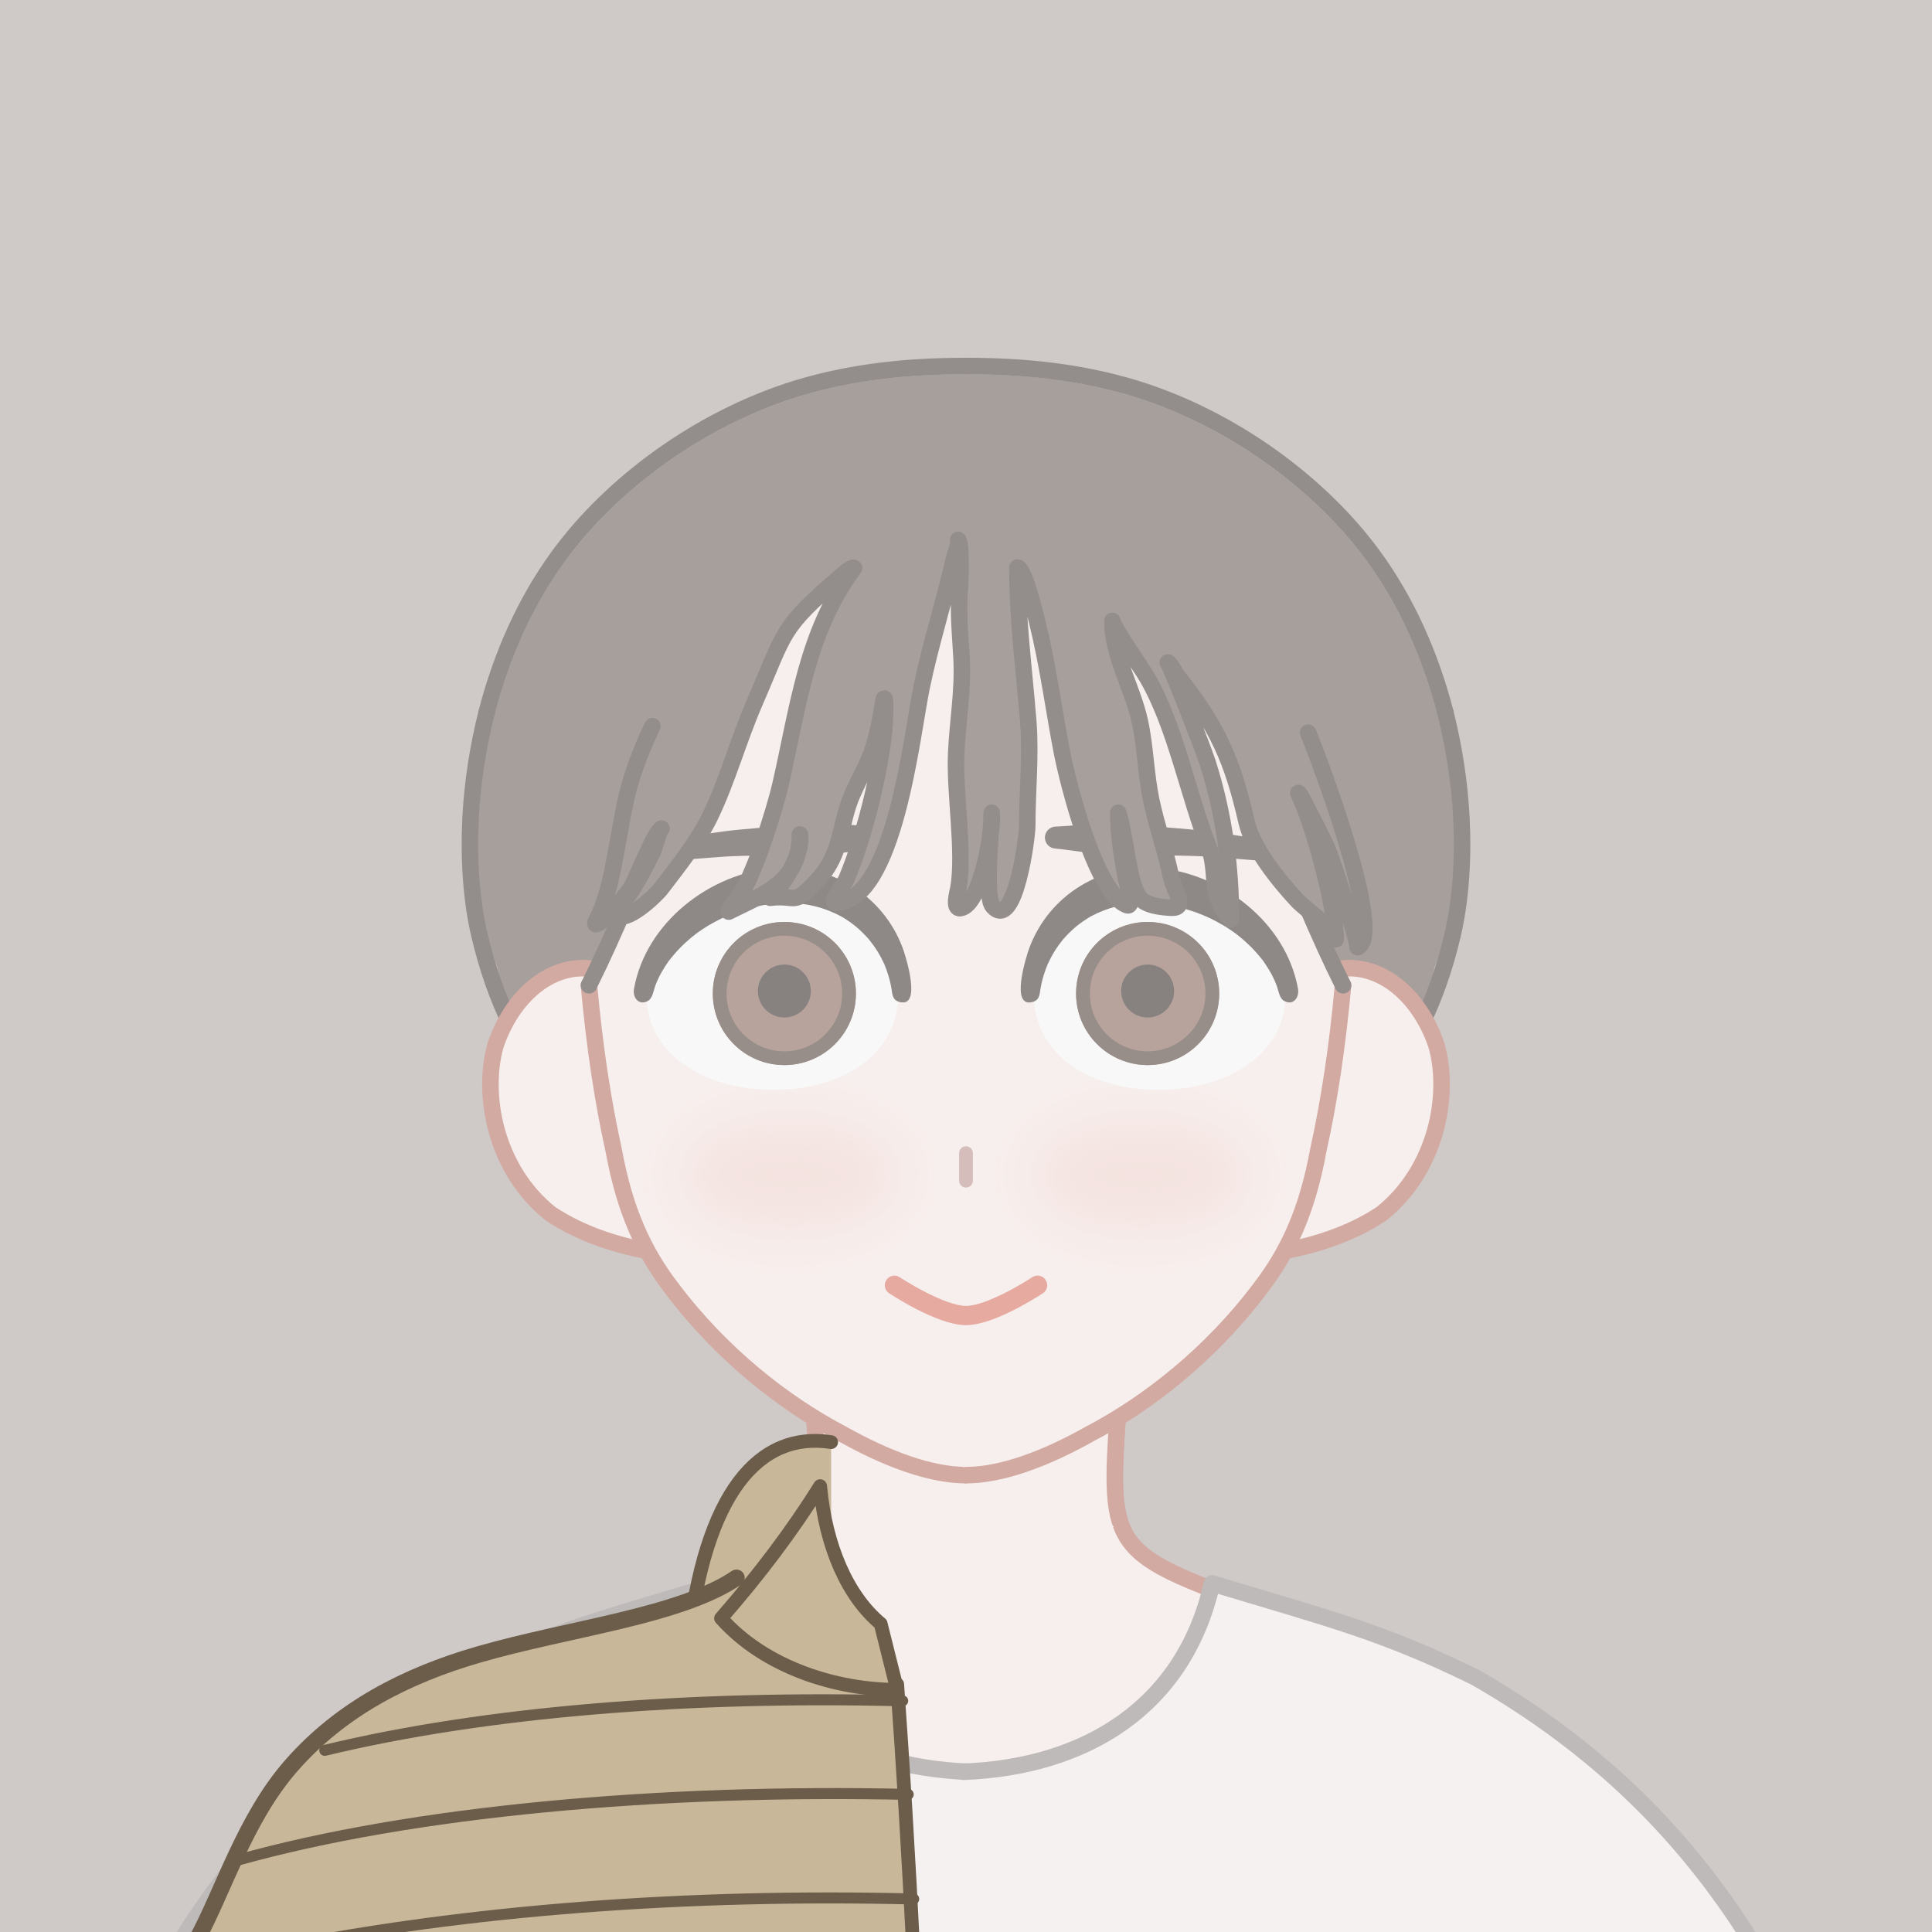
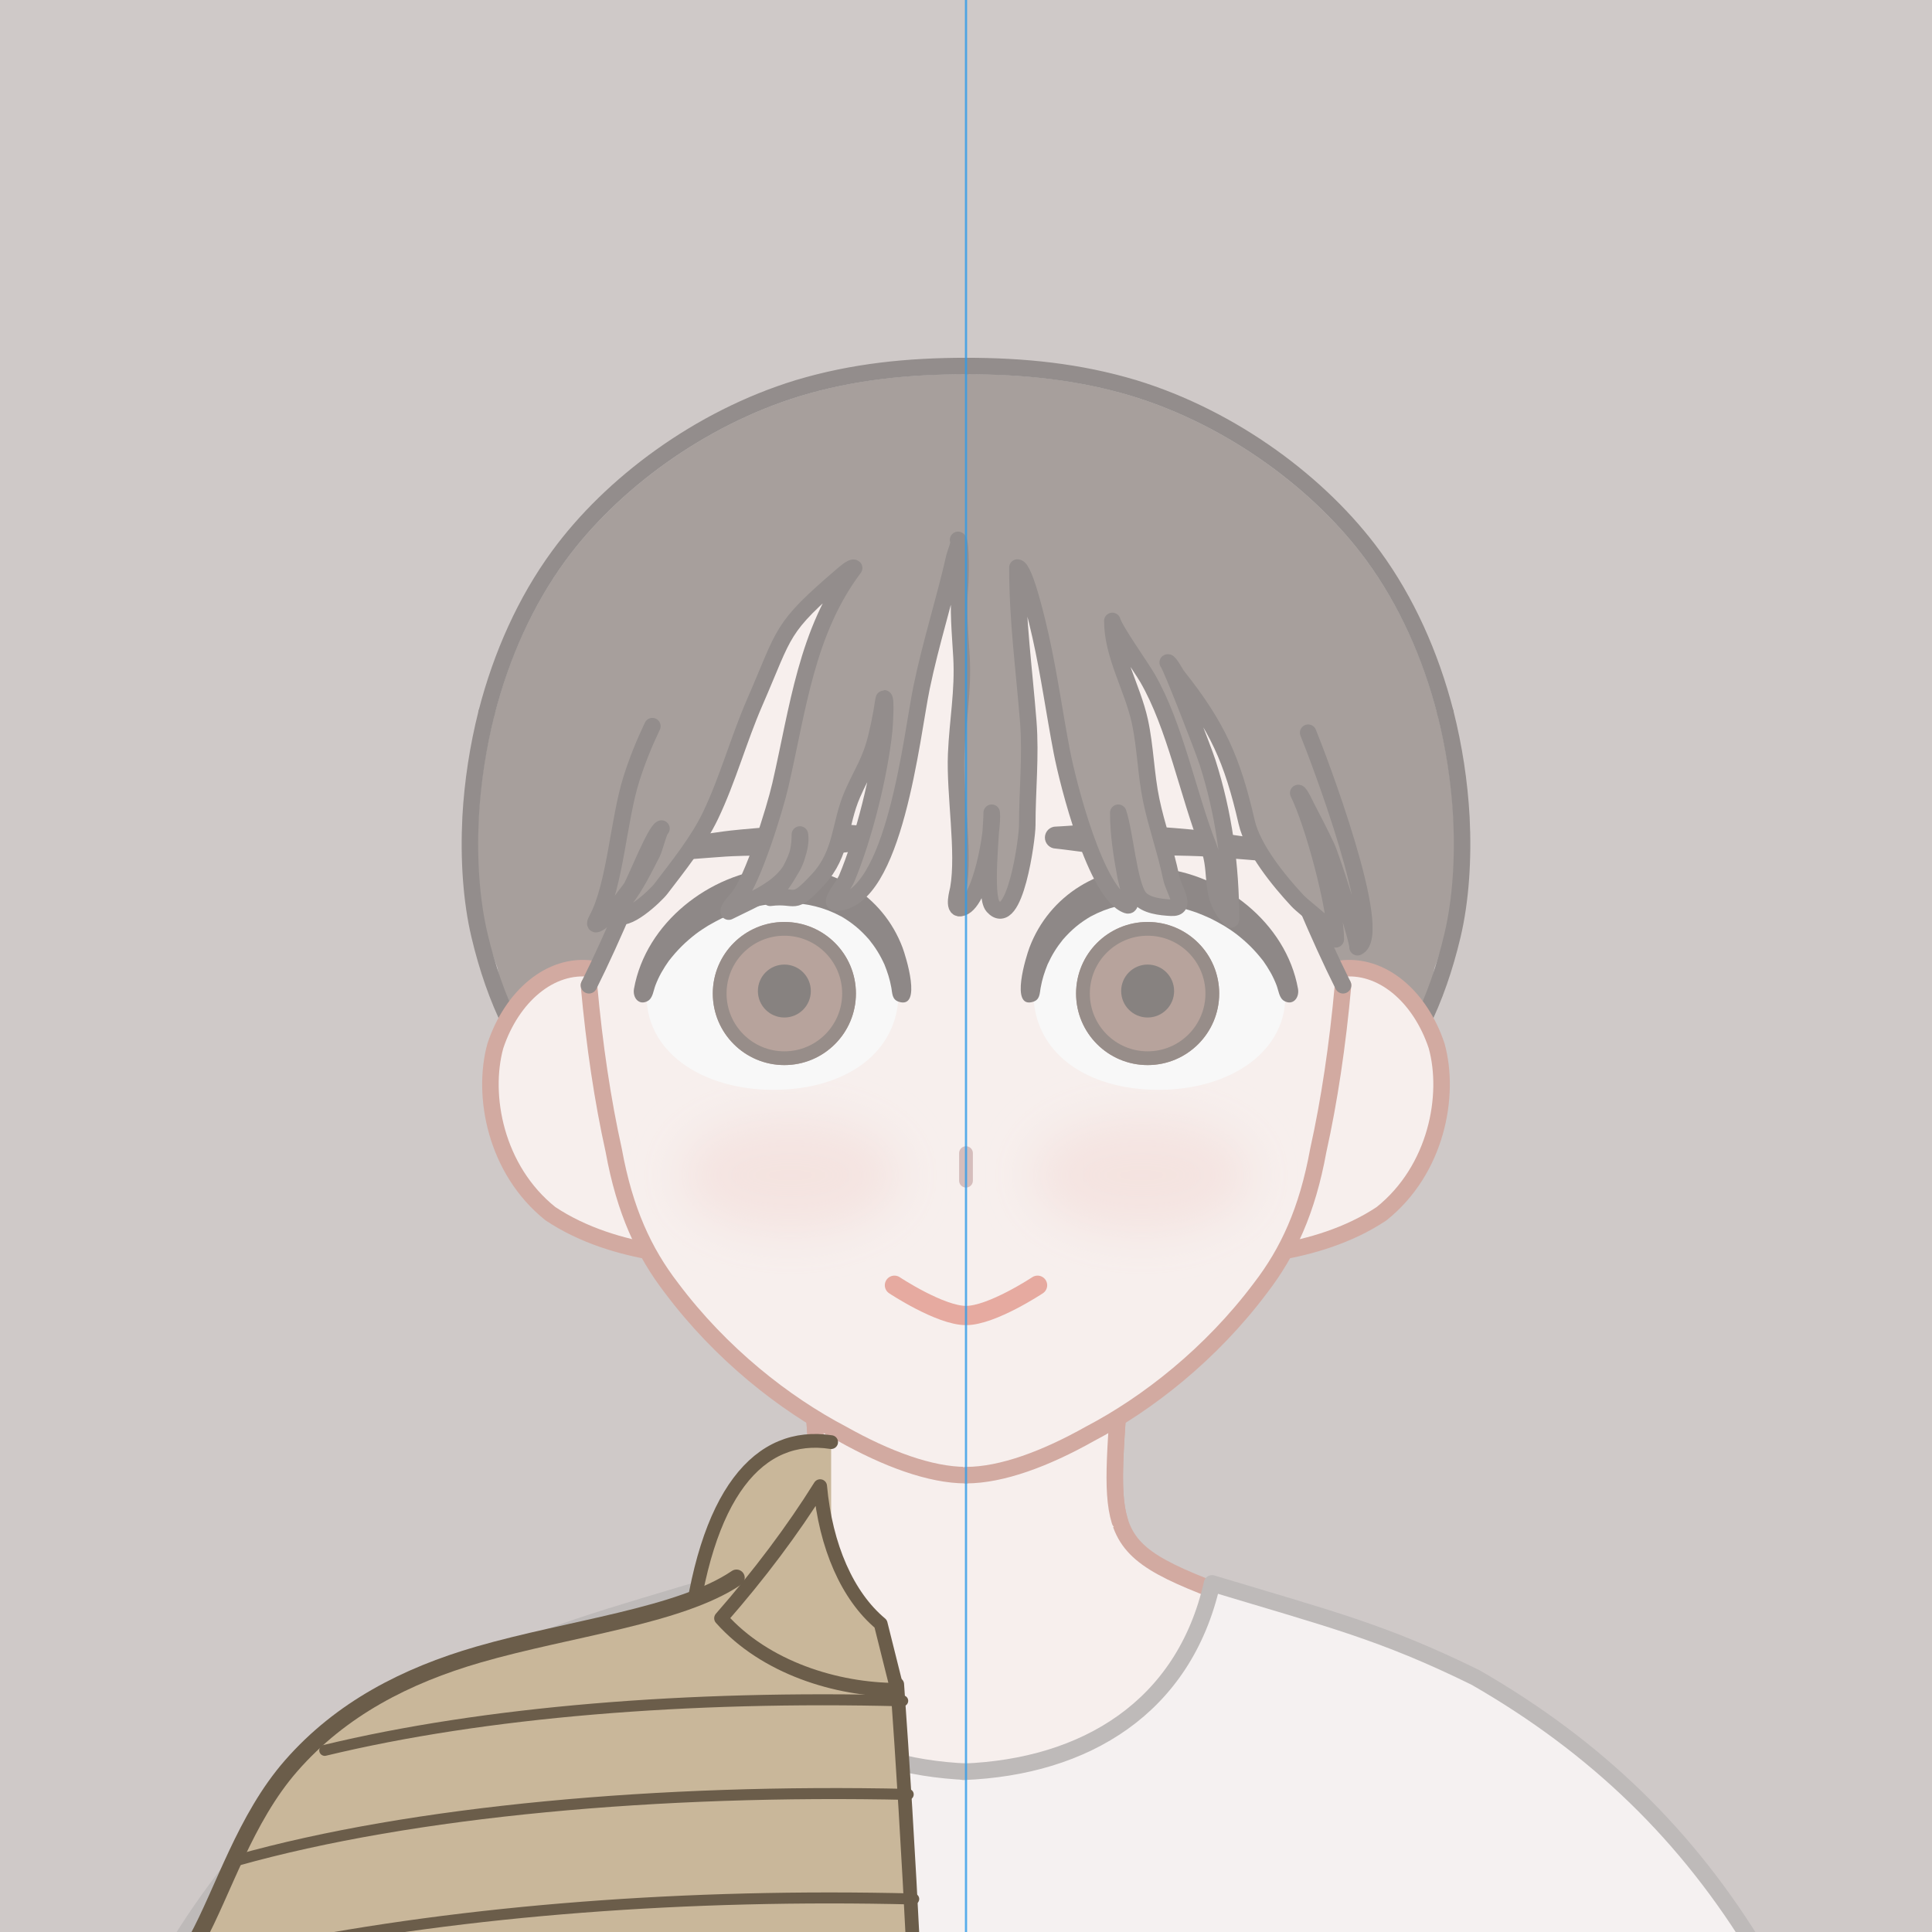
<svg xmlns="http://www.w3.org/2000/svg" width="702" height="702" viewBox="0 0 702 702">
  <g id="_ref">
    <g opacity="0.5">
      <defs>
        <clipPath id="makeup-blush-clip-path-32">
          <path d="M215.154 389.2 L359.154 389.2 L359.154 464.8 L215.154 464.8 Z" />
        </clipPath>
        <filter id="makeup-blush-filter-12" filterUnits="userSpaceOnUse" x="218.154" y="377" width="138" height="100" color-interpolation-filters="sRGB">
          <feGaussianBlur in="SourceGraphic" stdDeviation="9" color-interpolation-filters="linearRGB" />
        </filter>
        <clipPath id="cg-eye2">
          <path d="M242 360 C243.178 339.672 274.345 322.672 291.667 322.167 C315.335 321.476 333.5 338.667 333.5 360.667 C333.5 382.667 314 396 288 396 C262 396 240.727 381.963 242 360 Z" fill="#ffffff" />
        </clipPath>
      </defs>
      <rect width="702" height="702" fill="#ada19f" />
      <g data-layer="body">
        <g>
          <g>
            <path d="M295.671 489.536 C295.86 492.716 296.144 496.116 296.464 499.642 C297.826 514.657 301.926 539.769 294.878 553.441 C290.261 562.398 280.92 569.129 263.403 576.878 C201.389 604.31 121.546 617.454 90.97 686.317 C84.138 701.704 75.573 709.986 91.684 710.505 C172.929 713.121 257.936 710.936 339.784 711.863 C343.856 711.909 347.928 711.955 352 712 L352 490 C333.295 490 314.238 489.776 295.671 489.536 Z" fill="#fdeeea" />
            <path d="M82.239 710.936 C110.769 630.434 156.416 616.431 231.1 588.839 C305.46 561.366 299.091 568.122 294.374 492.286 C294.334 491.649 294.298 491.019 294.267 490.397" fill="none" stroke="#b46352" stroke-width="6" stroke-linecap="round" stroke-linejoin="round" />
            <path d="M214.397 621.514 C239.223 625.184 260.265 629.212 285.965 632.16 C304.952 634.337 315.621 632.997 329.595 648.055" fill="none" stroke="#b46352" stroke-width="5" stroke-linecap="round" opacity="0.35" />
          </g>
        </g>
        <g transform="translate(702 0) scale(-1 1)">
          <g>
            <path d="M295.671 489.536 C295.86 492.716 296.144 496.116 296.464 499.642 C297.826 514.657 301.926 539.769 294.878 553.441 C290.261 562.398 280.92 569.129 263.403 576.878 C201.389 604.31 121.546 617.454 90.97 686.317 C84.138 701.704 75.573 709.986 91.684 710.505 C172.929 713.121 257.936 710.936 339.784 711.863 C343.856 711.909 347.928 711.955 352 712 L352 490 C333.295 490 314.238 489.776 295.671 489.536 Z" fill="#fdeeea" />
            <path d="M82.239 710.936 C110.769 630.434 156.416 616.431 231.1 588.839 C305.46 561.366 299.091 568.122 294.374 492.286 C294.334 491.649 294.298 491.019 294.267 490.397" fill="none" stroke="#b46352" stroke-width="6" stroke-linecap="round" stroke-linejoin="round" />
            <path d="M214.397 621.514 C239.223 625.184 260.265 629.212 285.965 632.16 C304.952 634.337 315.621 632.997 329.595 648.055" fill="none" stroke="#b46352" stroke-width="5" stroke-linecap="round" opacity="0.35" />
          </g>
        </g>
      </g>
      <g data-layer="cloth">
        <g>
          <g />
          <g>
            <path d="M74.27 711.857 C75.096 711.857 79.455 711.785 79.27 710.857 C79.988 711.754 79.98 711.045 80.769 711.677 L352 712 L352 643.827 C352 643.827 331.27 644.738 331.27 640.857 C331.27 641.677 314.183 637.136 312.712 636.525 C293.686 628.622 281.108 615.775 268.622 596.894 C267.434 595.098 260.906 575.253 260.906 575.253 C260.906 575.253 250.529 579.563 238.02 583.014 C214.672 589.456 172.415 606.101 167.717 608.731 C138.02 625.357 104.398 654.614 83.864 679.173 C78.119 686.044 53.378 710.723 70.211 711.756 C71.508 711.835 72.891 711.857 74.27 711.857 Z" fill="#f9f2f1" />
            <path d="M63.073 709.523 C88.77 666.857 122.1 634.7 165.83 609.54 C199.77 592.857 218.52 588.357 261.6 575.333 C271.77 620.357 307.667 642.084 351.917 643.784" fill="none" stroke="#8b8382" stroke-width="6" stroke-linecap="round" stroke-linejoin="round" />
          </g>
        </g>
        <g transform="translate(702 0) scale(-1 1)">
          <g />
          <g>
            <path d="M74.27 711.857 C75.096 711.857 79.455 711.785 79.27 710.857 C79.988 711.754 79.98 711.045 80.769 711.677 L352 712 L352 643.827 C352 643.827 331.27 644.738 331.27 640.857 C331.27 641.677 314.183 637.136 312.712 636.525 C293.686 628.622 281.108 615.775 268.622 596.894 C267.434 595.098 260.906 575.253 260.906 575.253 C260.906 575.253 250.529 579.563 238.02 583.014 C214.672 589.456 172.415 606.101 167.717 608.731 C138.02 625.357 104.398 654.614 83.864 679.173 C78.119 686.044 53.378 710.723 70.211 711.756 C71.508 711.835 72.891 711.857 74.27 711.857 Z" fill="#f9f2f1" />
            <path d="M63.073 709.523 C88.77 666.857 122.1 634.7 165.83 609.54 C199.77 592.857 218.52 588.357 261.6 575.333 C271.77 620.357 307.667 642.084 351.917 643.784" fill="none" stroke="#8b8382" stroke-width="6" stroke-linecap="round" stroke-linejoin="round" />
          </g>
        </g>
      </g>
      <g data-layer="skinNeck">
        <g>
          <g>
            <path d="M296.464 499.642 C296.144 496.116 295.86 492.716 295.671 489.536 C314.238 489.776 333.295 490 352 490 L352 562.636 L351.354 562.564 L345.706 561.869 C333.876 560.36 321.926 558.6 310.081 557.018 C306.575 556.55 293.84 555.879 295.498 552.147 C301.677 538.233 297.784 514.195 296.464 499.642 Z" fill="#fdeeea" />
            <path d="M295.107 552.726 C298.619 541.358 296.351 524.081 294.374 492.286" fill="none" stroke="#b46352" stroke-width="6" stroke-linecap="round" stroke-linejoin="round" />
          </g>
        </g>
        <g transform="translate(702 0) scale(-1 1)">
          <g>
            <path d="M296.464 499.642 C296.144 496.116 295.86 492.716 295.671 489.536 C314.238 489.776 333.295 490 352 490 L352 562.636 L351.354 562.564 L345.706 561.869 C333.876 560.36 321.926 558.6 310.081 557.018 C306.575 556.55 293.84 555.879 295.498 552.147 C301.677 538.233 297.784 514.195 296.464 499.642 Z" fill="#fdeeea" />
            <path d="M295.107 552.726 C298.619 541.358 296.351 524.081 294.374 492.286" fill="none" stroke="#b46352" stroke-width="6" stroke-linecap="round" stroke-linejoin="round" />
          </g>
        </g>
      </g>
      <g data-layer="hairBase">
        <g>
          <g>
            <path d="M352 381.448 L352 135.951 L351.016 135.951 C330.344 135.951 310.656 137.919 290.968 143.826 C255.53 154.654 224.03 178.279 205.327 203.873 C186.623 229.467 175.795 262.936 173.826 297.39 C172.842 317.077 174.811 336.765 180.717 351.531 C182.027 358.081 184.209 364.632 187.262 370.602 C187.365 370.682 201.168 393.038 203.562 396.448 C204.832 398.257 211.612 404.019 213.517 405.842 C223.248 415.153 227.833 417.061 239.562 423.948 C253.821 432.321 287.168 441.633 303.192 437.819 C328.028 431.907 350.54 430.17 351.074 398.222 C351.102 396.519 351.452 381.949 352 381.448 Z" fill="#5d4e48" />
          </g>
          <g>
            <path d="M351 133 C330 133 310 135 290 141 C254 152 222 176 203 202 C191 218.4 182.2 238 176.8 259" fill="none" stroke="#352a27" stroke-width="6" stroke-linecap="round" stroke-linejoin="round" />
          </g>
          <g>
            <path d="M176.8 259 C173.7 271.3 171.7 284.1 171 297 C170.247 312.067 171.196 327.134 174.275 340.064 C179.731 362.97 189.199 384.12 205.639 400.625 C218.159 413.194 231.61 422.103 248.042 428.491 C248.47 428.658 248.896 428.816 249.319 428.964 C252.635 430.122 260.334 430.818 262.896 432.282" fill="none" stroke="#352a27" stroke-width="6" stroke-linecap="round" stroke-linejoin="round" />
          </g>
        </g>
        <g transform="translate(702 0) scale(-1 1)">
          <g>
            <path d="M352 381.448 L352 135.951 L351.016 135.951 C330.344 135.951 310.656 137.919 290.968 143.826 C255.53 154.654 224.03 178.279 205.327 203.873 C186.623 229.467 175.795 262.936 173.826 297.39 C172.842 317.077 174.811 336.765 180.717 351.531 C182.027 358.081 184.209 364.632 187.262 370.602 C187.365 370.682 201.168 393.038 203.562 396.448 C204.832 398.257 211.612 404.019 213.517 405.842 C223.248 415.153 227.833 417.061 239.562 423.948 C253.821 432.321 287.168 441.633 303.192 437.819 C328.028 431.907 350.54 430.17 351.074 398.222 C351.102 396.519 351.452 381.949 352 381.448 Z" fill="#5d4e48" />
          </g>
          <g>
            <path d="M351 133 C330 133 310 135 290 141 C254 152 222 176 203 202 C191 218.4 182.2 238 176.8 259" fill="none" stroke="#352a27" stroke-width="6" stroke-linecap="round" stroke-linejoin="round" />
          </g>
          <g>
            <path d="M176.8 259 C173.7 271.3 171.7 284.1 171 297 C170.247 312.067 171.196 327.134 174.275 340.064 C179.731 362.97 189.199 384.12 205.639 400.625 C218.159 413.194 231.61 422.103 248.042 428.491 C248.47 428.658 248.896 428.816 249.319 428.964 C252.635 430.122 260.334 430.818 262.896 432.282" fill="none" stroke="#352a27" stroke-width="6" stroke-linecap="round" stroke-linejoin="round" />
          </g>
        </g>
      </g>
      <g data-layer="ear">
        <g>
          <g>
            <path d="M215 352 C200 350 186 362 180 380 C175 398 180 425 200 441 C212 449 226 453 238 455 L225 380 Z" fill="#fdeeea" />
            <path d="M215 352 C200 350 186 362 180 380 C175 398 180 425 200 441 C212 449 226 453 238 455" fill="none" stroke="#b46352" stroke-width="6" stroke-linecap="round" stroke-linejoin="round" />
          </g>
        </g>
        <g transform="translate(702 0) scale(-1 1)">
          <g>
            <path d="M215 352 C200 350 186 362 180 380 C175 398 180 425 200 441 C212 449 226 453 238 455 L225 380 Z" fill="#fdeeea" />
            <path d="M215 352 C200 350 186 362 180 380 C175 398 180 425 200 441 C212 449 226 453 238 455" fill="none" stroke="#b46352" stroke-width="6" stroke-linecap="round" stroke-linejoin="round" />
          </g>
        </g>
      </g>
      <g data-layer="face">
        <g>
          <g>
            <path d="M352 200 L351 200 C322 200 296 208 278 228 C262 246 250 272 240 298 C232 318 223 340 214 358 C216 380 219 400 223 418 C227 440 234 455 244 468 C262 492 285 510 306 521 C322 530 338 536 351 536 L352 536 Z" fill="#fdeeea" />
            <path d="M214 358 C216 380 219 400 223 418 C227 440 234 455 244 468 C262 492 285 510 306 521 C322 530 338 536 351 536" fill="none" stroke="#b46352" stroke-width="6" stroke-linecap="round" stroke-linejoin="round" />
          </g>
        </g>
        <g transform="translate(702 0) scale(-1 1)">
          <g>
            <path d="M352 200 L351 200 C322 200 296 208 278 228 C262 246 250 272 240 298 C232 318 223 340 214 358 C216 380 219 400 223 418 C227 440 234 455 244 468 C262 492 285 510 306 521 C322 530 338 536 351 536 L352 536 Z" fill="#fdeeea" />
            <path d="M214 358 C216 380 219 400 223 418 C227 440 234 455 244 468 C262 492 285 510 306 521 C322 530 338 536 351 536" fill="none" stroke="#b46352" stroke-width="6" stroke-linecap="round" stroke-linejoin="round" />
          </g>
        </g>
      </g>
      <g data-layer="makeup">
        <g>
          <g>
            <g clip-path="url(#makeup-blush-clip-path-32)">
              <g filter="url(#makeup-blush-filter-12)">
                <ellipse cx="287.154" cy="427" rx="40" ry="21" fill="#f3bfb8" opacity="0.5" />
              </g>
            </g>
          </g>
        </g>
        <g transform="translate(702 0) scale(-1 1)">
          <g>
            <g clip-path="url(#makeup-blush-clip-path-32)">
              <g filter="url(#makeup-blush-filter-12)">
                <ellipse cx="287.154" cy="427" rx="40" ry="21" fill="#f3bfb8" opacity="0.5" />
              </g>
            </g>
          </g>
        </g>
      </g>
      <g data-layer="mouth">
        <g>
          <path d="M351 419 L351 429" fill="none" stroke="#b98a88" stroke-width="5" stroke-linecap="round" />
        </g>
        <g>
          <path d="M325 467 C325 467 341.59 478 351 478 C360.41 478 377 467 377 467" fill="none" stroke="#dc6450" stroke-width="7" stroke-linecap="round" stroke-linejoin="round" />
        </g>
      </g>
      <g data-layer="eye">
        <g transform="translate(285 361) scale(1) translate(-292 -361)">
          <path d="M242 360 C243.178 339.672 274.345 322.672 291.667 322.167 C315.335 321.476 333.5 338.667 333.5 360.667 C333.5 382.667 314 396 288 396 C262 396 240.727 381.963 242 360 Z" fill="#ffffff" />
          <g clip-path="url(#cg-eye2)">
            <g transform="translate(292 361) scale(0.26)">
              <g transform="translate(-110 -110) scale(1)">
                <g>
                  <circle cx="110" cy="110" r="100" fill="#7e5647" />
                  <circle cx="110" cy="106.526" r="37" fill="#1e1410" />
                </g>
              </g>
            </g>
            <circle cx="292" cy="361" r="23.5" fill="none" stroke="#3e2a22" stroke-width="5" />
          </g>
          <g>
            <path d="M328.289 350.247 L328.346 350.404 C326.72 346.855 325.084 344.255 322.641 341.211 L322.758 341.37 C319.598 337.758 316.589 335.249 312.429 332.847 L312.628 332.973 C300.334 326.364 287.171 327.046 274.294 331.56 L274.289 331.557 C272.521 332.234 270.886 332.924 269.166 333.715 L269.341 333.62 C267.606 334.487 266.011 335.351 264.333 336.322 L264.49 336.215 C262.896 337.216 261.303 338.226 259.808 339.373 L259.946 339.255 C255.932 342.384 253.172 345.112 250.03 349.127 L250.12 348.988 C248.035 351.95 246.428 354.662 245.138 358.063 C244.417 359.962 244.212 362.663 242.378 363.705 C239.23 365.493 236.768 362.578 237.37 359.245 C241.705 335.218 264.857 317.36 288.406 315.393 C309.011 313.672 327.776 325.333 334.927 344.263 C336.104 347.378 342.185 366.695 333.618 364.006 C331.101 363.216 331.256 360.996 330.878 358.899 C330.309 355.745 329.477 353.208 328.289 350.247 Z" fill="#2b201d" />
          </g>
        </g>
        <g transform="translate(702 0) scale(-1 1)">
          <g transform="translate(285 361) scale(1) translate(-292 -361)">
            <path d="M242 360 C243.178 339.672 274.345 322.672 291.667 322.167 C315.335 321.476 333.5 338.667 333.5 360.667 C333.5 382.667 314 396 288 396 C262 396 240.727 381.963 242 360 Z" fill="#ffffff" />
            <g clip-path="url(#cg-eye2)">
              <g transform="translate(292 361) scale(0.26)">
                <g transform="translate(-110 -110) scale(1)">
                  <g>
                    <circle cx="110" cy="110" r="100" fill="#7e5647" />
                    <circle cx="110" cy="106.526" r="37" fill="#1e1410" />
                  </g>
                </g>
              </g>
              <circle cx="292" cy="361" r="23.5" fill="none" stroke="#3e2a22" stroke-width="5" />
            </g>
            <g>
              <path d="M328.289 350.247 L328.346 350.404 C326.72 346.855 325.084 344.255 322.641 341.211 L322.758 341.37 C319.598 337.758 316.589 335.249 312.429 332.847 L312.628 332.973 C300.334 326.364 287.171 327.046 274.294 331.56 L274.289 331.557 C272.521 332.234 270.886 332.924 269.166 333.715 L269.341 333.62 C267.606 334.487 266.011 335.351 264.333 336.322 L264.49 336.215 C262.896 337.216 261.303 338.226 259.808 339.373 L259.946 339.255 C255.932 342.384 253.172 345.112 250.03 349.127 L250.12 348.988 C248.035 351.95 246.428 354.662 245.138 358.063 C244.417 359.962 244.212 362.663 242.378 363.705 C239.23 365.493 236.768 362.578 237.37 359.245 C241.705 335.218 264.857 317.36 288.406 315.393 C309.011 313.672 327.776 325.333 334.927 344.263 C336.104 347.378 342.185 366.695 333.618 364.006 C331.101 363.216 331.256 360.996 330.878 358.899 C330.309 355.745 329.477 353.208 328.289 350.247 Z" fill="#2b201d" />
            </g>
          </g>
        </g>
      </g>
      <g data-layer="hairLine">
        <g>
          <g>
            <path d="M351 200 C322 200 296 208 278 228 C262 246 250 272 240 298 C232 318 223 340 214 358" fill="none" stroke="#352a27" stroke-width="6" stroke-linecap="round" stroke-linejoin="round" />
          </g>
        </g>
        <g transform="translate(702 0) scale(-1 1)">
          <g>
            <path d="M351 200 C322 200 296 208 278 228 C262 246 250 272 240 298 C232 318 223 340 214 358" fill="none" stroke="#352a27" stroke-width="6" stroke-linecap="round" stroke-linejoin="round" />
          </g>
        </g>
      </g>
      <g data-layer="brow">
        <g>
          <g transform="translate(-7 0)">
            <g>
              <g>
                <path d="M251.563 304.691 L255.184 304.191 L258.804 303.682 L262.422 303.165 L264.202 302.909 L266.052 302.647 L269.671 302.131 L269.885 302.102 L272.476 301.783 L273.478 301.681 L276.448 301.377 L277.18 301.313 L280.822 300.993 L282.158 300.878 L284.513 300.7 L288.158 300.433 L290.032 300.3 L291.841 300.188 L295.489 299.974 L299.137 299.777 L300.11 299.728 L302.817 299.614 L306.468 299.48 L307.714 299.451 L308.96 299.444 L310.208 299.458 L311.456 299.489 L312.704 299.536 L312.854 299.541 L313.976 299.599 L315.225 299.674 L316.474 299.757 L317.723 299.845 L318.973 299.935 L320.222 300.025 L321.471 300.113 L322.72 300.195 L323.969 300.27 L325.218 300.335 L326 300.389 L326.757 300.595 L327.459 300.945 L328.079 301.424 L328.594 302.016 L328.983 302.696 L329.232 303.44 L329.332 304.218 L329.277 305 L329.072 305.757 L328.722 306.459 L328.242 307.079 L327.651 307.594 L326.97 307.983 L326.227 308.232 L325.449 308.332 L324.206 308.469 L322.964 308.615 L321.721 308.77 L320.479 308.93 L319.237 309.092 L317.995 309.254 L316.753 309.414 L315.511 309.568 L314.268 309.715 L313.174 309.837 L313.048 309.852 L311.806 309.982 L310.563 310.096 L309.319 310.193 L308.075 310.27 L306.83 310.324 L303.178 310.433 L300.499 310.499 L299.554 310.524 L295.901 310.61 L292.247 310.679 L290.471 310.706 L288.629 310.744 L284.975 310.81 L282.661 310.845 L281.367 310.876 L277.713 310.959 L277.043 310.972 L274.124 311.073 L273.212 311.102 L270.782 311.231 L270.649 311.24 L267.003 311.504 L265.15 311.639 L263.368 311.774 L259.724 312.055 L256.08 312.344 L252.437 312.643 L251.653 312.652 L250.882 312.507 L250.154 312.215 L249.497 311.787 L248.937 311.239 L248.494 310.592 L248.186 309.871 L248.024 309.103 L248.015 308.319 L248.159 307.549 L248.451 306.821 L248.88 306.164 L249.428 305.603 L250.075 305.16 L250.796 304.852 Z" fill="#352a27" />
              </g>
            </g>
          </g>
        </g>
        <g transform="translate(702 0) scale(-1 1)">
          <g transform="translate(-7 0)">
            <g>
              <g>
                <path d="M251.563 304.691 L255.184 304.191 L258.804 303.682 L262.422 303.165 L264.202 302.909 L266.052 302.647 L269.671 302.131 L269.885 302.102 L272.476 301.783 L273.478 301.681 L276.448 301.377 L277.18 301.313 L280.822 300.993 L282.158 300.878 L284.513 300.7 L288.158 300.433 L290.032 300.3 L291.841 300.188 L295.489 299.974 L299.137 299.777 L300.11 299.728 L302.817 299.614 L306.468 299.48 L307.714 299.451 L308.96 299.444 L310.208 299.458 L311.456 299.489 L312.704 299.536 L312.854 299.541 L313.976 299.599 L315.225 299.674 L316.474 299.757 L317.723 299.845 L318.973 299.935 L320.222 300.025 L321.471 300.113 L322.72 300.195 L323.969 300.27 L325.218 300.335 L326 300.389 L326.757 300.595 L327.459 300.945 L328.079 301.424 L328.594 302.016 L328.983 302.696 L329.232 303.44 L329.332 304.218 L329.277 305 L329.072 305.757 L328.722 306.459 L328.242 307.079 L327.651 307.594 L326.97 307.983 L326.227 308.232 L325.449 308.332 L324.206 308.469 L322.964 308.615 L321.721 308.77 L320.479 308.93 L319.237 309.092 L317.995 309.254 L316.753 309.414 L315.511 309.568 L314.268 309.715 L313.174 309.837 L313.048 309.852 L311.806 309.982 L310.563 310.096 L309.319 310.193 L308.075 310.27 L306.83 310.324 L303.178 310.433 L300.499 310.499 L299.554 310.524 L295.901 310.61 L292.247 310.679 L290.471 310.706 L288.629 310.744 L284.975 310.81 L282.661 310.845 L281.367 310.876 L277.713 310.959 L277.043 310.972 L274.124 311.073 L273.212 311.102 L270.782 311.231 L270.649 311.24 L267.003 311.504 L265.15 311.639 L263.368 311.774 L259.724 312.055 L256.08 312.344 L252.437 312.643 L251.653 312.652 L250.882 312.507 L250.154 312.215 L249.497 311.787 L248.937 311.239 L248.494 310.592 L248.186 309.871 L248.024 309.103 L248.015 308.319 L248.159 307.549 L248.451 306.821 L248.88 306.164 L249.428 305.603 L250.075 305.16 L250.796 304.852 Z" fill="#352a27" />
              </g>
            </g>
          </g>
        </g>
      </g>
      <g data-layer="hairFront">
        <g>
          <path d="M305.733 186.817 C294.238 185.54 240.866 243.136 241.784 255.077 C240.674 255.077 237.645 262.575 237.04 263.852 C234.006 270.261 231.637 276.089 229.473 282.854 C224.722 297.701 223.528 321.784 216.907 333.952 C213.407 340.387 226.108 328.123 227.076 326.931 C230.866 322.261 234.236 315.291 237.026 309.901 C237.795 308.414 239.601 301.249 240.347 301.062 C238.166 301.789 231.236 319.065 229.51 322.228 C228.435 324.198 222.587 330.215 224.114 332.172 C227.041 335.923 238.104 325.612 240.196 322.868 C246.435 314.684 253.72 305.622 258.158 296.348 C264.504 283.087 268.361 268.689 274.232 255.207 C285.615 229.07 283.667 227.563 306.559 207.951 C307.048 207.532 310.213 204.734 310.855 205.376 C293.499 228.518 289.976 257.37 283.538 285.296 C281.488 294.185 273.607 319.587 268.207 326.141 C267.544 326.945 264.43 330.199 264.777 331.241 C277.93 324.664 290.644 320.536 290.644 303.218 C291.831 310.342 284.732 321.345 279.866 326.211 C289.86 324.962 287.816 329.767 297.21 319.63 C306.148 309.986 304.963 299.465 309.748 288.529 C313.292 280.43 316.178 276.925 318.446 267.693 C319.185 264.684 319.812 261.647 320.355 258.597 C320.424 258.212 321.049 253.73 321.241 253.739 C322.041 253.778 321.459 263.522 321.267 265.378 C319.582 281.592 313.948 304.242 307.629 319.276 C306.566 321.805 301.179 328.09 303.757 328.022 C325.032 327.462 331.26 267.224 334.852 249.846 C338.256 233.382 343.222 218.146 346.833 202.12 C347.04 201.199 348.955 196.711 348.126 196.158 C349.332 196.882 349.042 210.643 348.838 212.748 C347.986 221.541 348.873 229.957 349.364 238.732 C350.059 251.146 347.934 261.835 347.429 273.987 C346.822 288.613 350.548 309.592 348.214 322.887 C348.019 323.996 346.115 330.372 348.956 329.987 C356.523 328.961 360.983 301.091 360.341 295.314 C360.341 301.626 357.532 325.715 360.781 329.339 C368.735 338.212 373.266 304.663 373.26 299.881 C373.244 287.329 374.612 274.748 373.625 262.205 C372.119 243.085 369.682 225.736 369.682 206.217 C372.447 206.217 377.315 227.653 378.113 231.217 C381.227 245.136 383.138 259.223 385.834 273.211 C388.027 284.591 398.193 324.903 409.55 328.915 C412.213 329.855 409.257 319.897 409.014 318.59 C407.58 310.88 406.327 303.174 406.327 295.314 C408.779 302.672 410.148 320.777 413.814 325.876 C416.14 329.11 421.92 329.642 425.582 329.831 C431.62 330.142 426.496 323.463 425.524 318.748 C423.574 309.293 420.279 300.128 418.333 290.862 C416.338 281.36 416.222 271.498 414.15 262.002 C411.517 249.936 404.171 238.046 404.171 225.617 C405.173 229.13 414.446 242.077 416.925 246.355 C427.031 263.799 431.618 288.458 439.142 307.65 C442.904 317.245 438.783 325.616 447.282 334.115 C447.282 314.589 444.715 295.595 438.753 276.97 C437.283 272.379 425.183 241.242 424.29 240.706 C424.807 240.319 427.309 244.95 427.741 245.494 C442.366 263.88 447.776 276.073 452.977 298.72 C455.206 308.428 464.679 320.01 471.403 327.241 C474.338 330.396 485.364 338.029 485.364 341.3 C485.364 329.474 477.065 298.835 471.712 288.129 C472.243 287.864 474.524 292.787 474.638 293.005 C477.16 297.83 479.675 302.689 481.992 307.615 C484.148 312.198 493.676 342.547 493.268 344.174 C503.573 339.594 488.121 298.181 484.828 290.231 C478.386 274.676 474.483 257.911 467.253 242.781 C465.382 238.865 451.556 218.197 449.438 218.432 C447.864 219.831 447.717 219.032 447.38 217.507 C446.158 211.982 429.112 200.262 424.29 195.439 L425.008 195.439" fill="#5d4e48" />
          <path d="M237.04 263.852 C234.006 270.261 231.637 276.089 229.473 282.854 C224.722 297.701 223.528 321.784 216.907 333.952 C213.407 340.387 226.108 328.123 227.076 326.931 C230.866 322.261 234.236 315.291 237.026 309.901 C237.795 308.414 239.601 301.249 240.347 301.062 C238.166 301.789 231.236 319.065 229.51 322.228 C228.435 324.198 222.587 330.215 224.114 332.172 C227.041 335.923 238.104 325.612 240.196 322.868 C246.435 314.684 253.72 305.622 258.158 296.348 C264.504 283.087 268.361 268.689 274.232 255.207 C285.615 229.07 283.167 228.563 306.059 208.951 C306.548 208.532 309.713 205.734 310.355 206.376 C292.999 229.518 289.976 257.37 283.538 285.296 C281.488 294.185 273.607 319.587 268.207 326.141 C267.544 326.945 264.43 330.199 264.777 331.241 C277.93 324.664 290.644 320.536 290.644 303.218 C291.831 310.342 284.732 321.345 279.866 326.211 C289.86 324.962 287.816 329.767 297.21 319.63 C306.148 309.986 304.963 299.465 309.748 288.529 C313.292 280.43 316.178 276.925 318.446 267.693 C319.185 264.684 319.812 261.647 320.355 258.597 C320.424 258.212 321.049 253.73 321.241 253.739 C322.041 253.778 321.459 263.522 321.267 265.378 C319.582 281.592 313.948 304.242 307.629 319.276 C306.566 321.805 301.179 328.09 303.757 328.022 C325.032 327.462 331.26 267.224 334.852 249.846 C338.256 233.382 343.222 218.146 346.833 202.12 C347.04 201.199 348.955 196.711 348.126 196.158 C349.332 196.882 349.042 210.643 348.838 212.748 C347.986 221.541 348.873 229.957 349.364 238.732 C350.059 251.146 347.934 261.835 347.429 273.987 C346.822 288.613 350.548 309.592 348.214 322.887 C348.019 323.996 346.115 330.372 348.956 329.987 C356.523 328.961 360.983 301.091 360.341 295.314 C360.341 301.626 357.532 325.715 360.781 329.339 C368.735 338.212 373.266 304.663 373.26 299.881 C373.244 287.329 374.612 274.748 373.625 262.205 C372.119 243.085 369.682 225.736 369.682 206.217 C372.447 206.217 377.315 227.653 378.113 231.217 C381.227 245.136 383.138 259.223 385.834 273.211 C388.027 284.591 398.193 324.903 409.55 328.915 C412.213 329.855 409.257 319.897 409.014 318.59 C407.58 310.88 406.327 303.174 406.327 295.314 C408.779 302.672 410.148 320.777 413.814 325.876 C416.14 329.11 421.92 329.642 425.582 329.831 C431.62 330.142 426.496 323.463 425.524 318.748 C423.574 309.293 420.279 300.128 418.333 290.862 C416.338 281.36 416.222 271.498 414.15 262.002 C411.517 249.936 404.171 238.046 404.171 225.617 C405.173 229.13 414.446 242.077 416.925 246.355 C427.031 263.799 431.618 288.458 439.142 307.65 C442.904 317.245 438.783 325.616 447.282 334.115 C447.282 314.589 444.715 295.595 438.753 276.97 C437.283 272.379 425.183 241.242 424.29 240.706 C424.807 240.319 427.309 244.95 427.741 245.494 C442.366 263.88 447.776 276.073 452.977 298.72 C455.206 308.428 464.679 320.01 471.403 327.241 C474.338 330.396 485.364 338.029 485.364 341.3 C485.364 329.474 477.065 298.835 471.712 288.129 C472.243 287.864 474.524 292.787 474.638 293.005 C477.16 297.83 479.675 302.689 481.992 307.615 C484.148 312.198 493.676 342.547 493.268 344.174 C503.573 339.594 478.621 274.181 475.328 266.231" fill="none" stroke="#352a27" stroke-width="6" stroke-linecap="round" stroke-linejoin="round" />
        </g>
      </g>
    </g>
  </g>
  <g id="hairBack-half">
    <path d="M302 524 C276 520 254 542 248 600 L302 600 Z" fill="#c9b79a" />
    <path d="M302 524 C276 520 256 542 250 598" fill="none" stroke="#6b5d4a" stroke-width="5" stroke-linecap="round" stroke-linejoin="round" />
  </g>
  <g id="clothUp-half">
    <path d="M267.6 573.3 C247.1 587.2 207 591.6 173.8 601.2 C147.6 608.8 123.9 620.9 105.8 641.6 C89 660.8 81.2 687 71.4 705 L72 712 L332 712 C330 672 328 640 326 612 L300 604 Z" fill="#c9b79a" />
    <path d="M267.6 573.3 C247.1 587.2 207 591.6 173.8 601.2 C147.6 608.8 123.9 620.9 105.8 641.6 C89 660.8 81.2 687 71.4 705" fill="none" stroke="#6b5d4a" stroke-width="6" stroke-linecap="round" stroke-linejoin="round" />
    <path d="M326 612 C328 640 330 672 332 712" fill="none" stroke="#6b5d4a" stroke-width="5" stroke-linecap="round" stroke-linejoin="round" />
    <path d="M86 676 C150 658 240 650 330 652" fill="none" stroke="#6b5d4a" stroke-width="4" stroke-linecap="round" stroke-linejoin="round" />
    <path d="M118 636 C176 622 250 616 328 618" fill="none" stroke="#6b5d4a" stroke-width="4" stroke-linecap="round" stroke-linejoin="round" />
    <path d="M100 708 C170 694 250 688 332 690" fill="none" stroke="#6b5d4a" stroke-width="4" stroke-linecap="round" stroke-linejoin="round" />
    <path d="M298 540 C288 556 276 572 262 588 C278 606 304 614 326 614 L320 590 C308 580 300 562 298 540 Z" fill="#c9b79a" />
    <path d="M298 540 C288 556 276 572 262 588 C278 606 304 614 326 614 L320 590 C308 580 300 562 298 540" fill="none" stroke="#6b5d4a" stroke-width="5" stroke-linecap="round" stroke-linejoin="round" />
  </g>
+   <g id="_guide">
+     <line x1="351" y1="0" x2="351" y2="712" stroke="#2f9be8" stroke-width="0.8" opacity="0.8" />
+   </g>
</svg>
